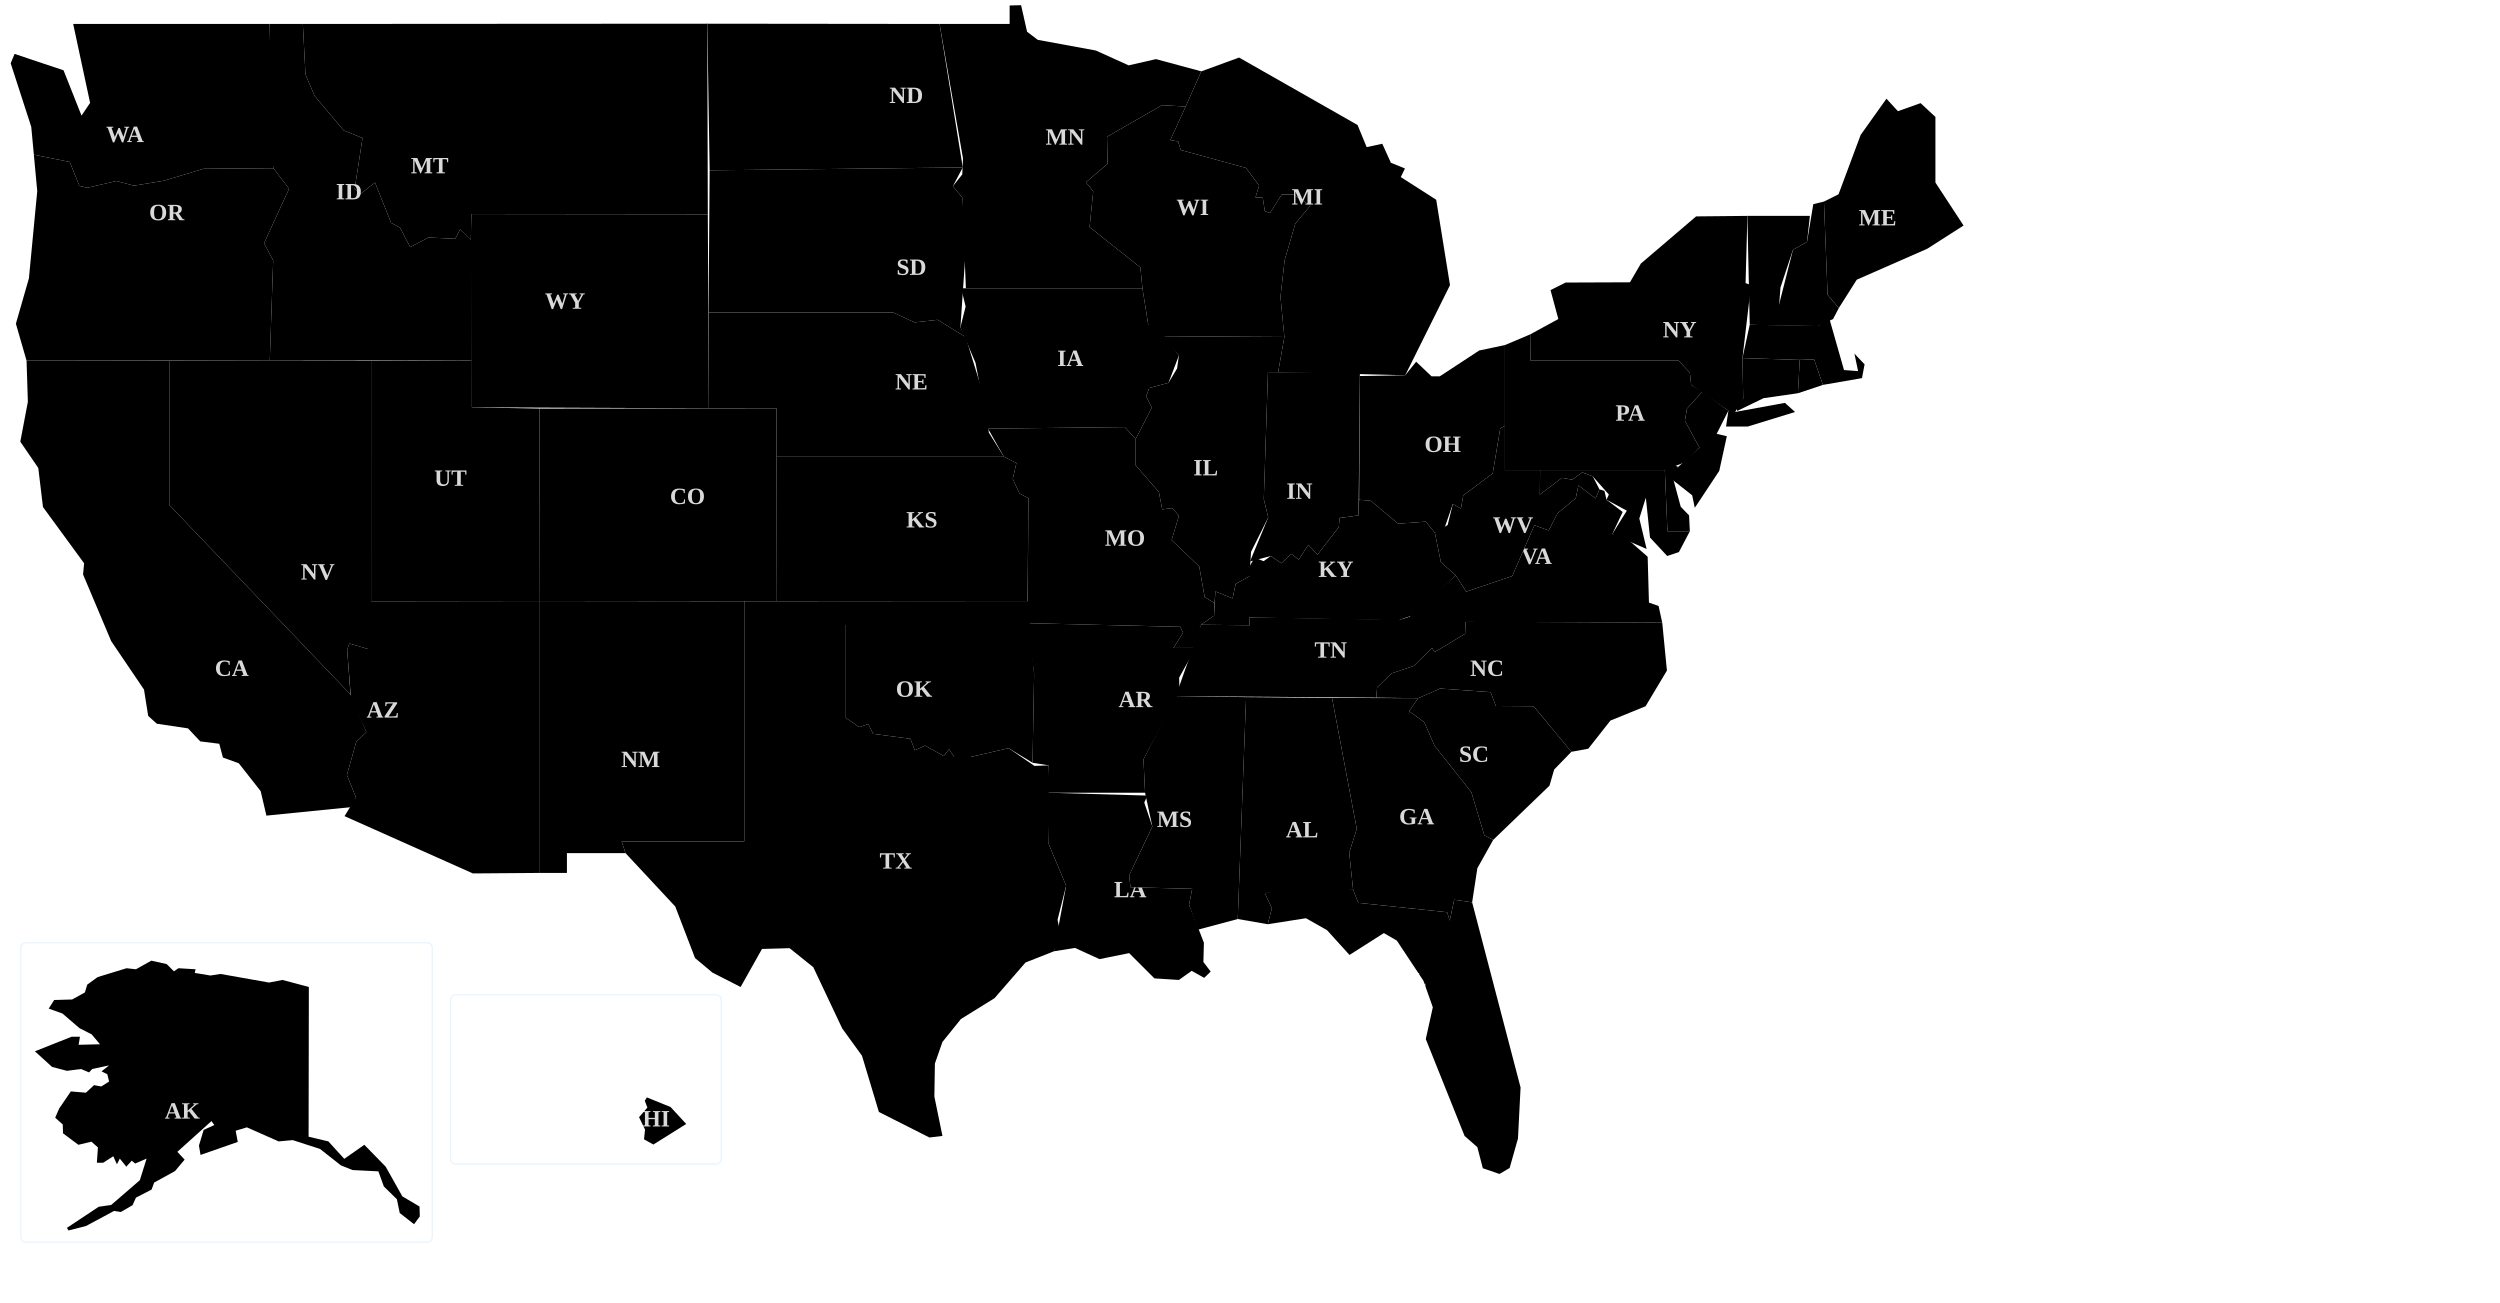
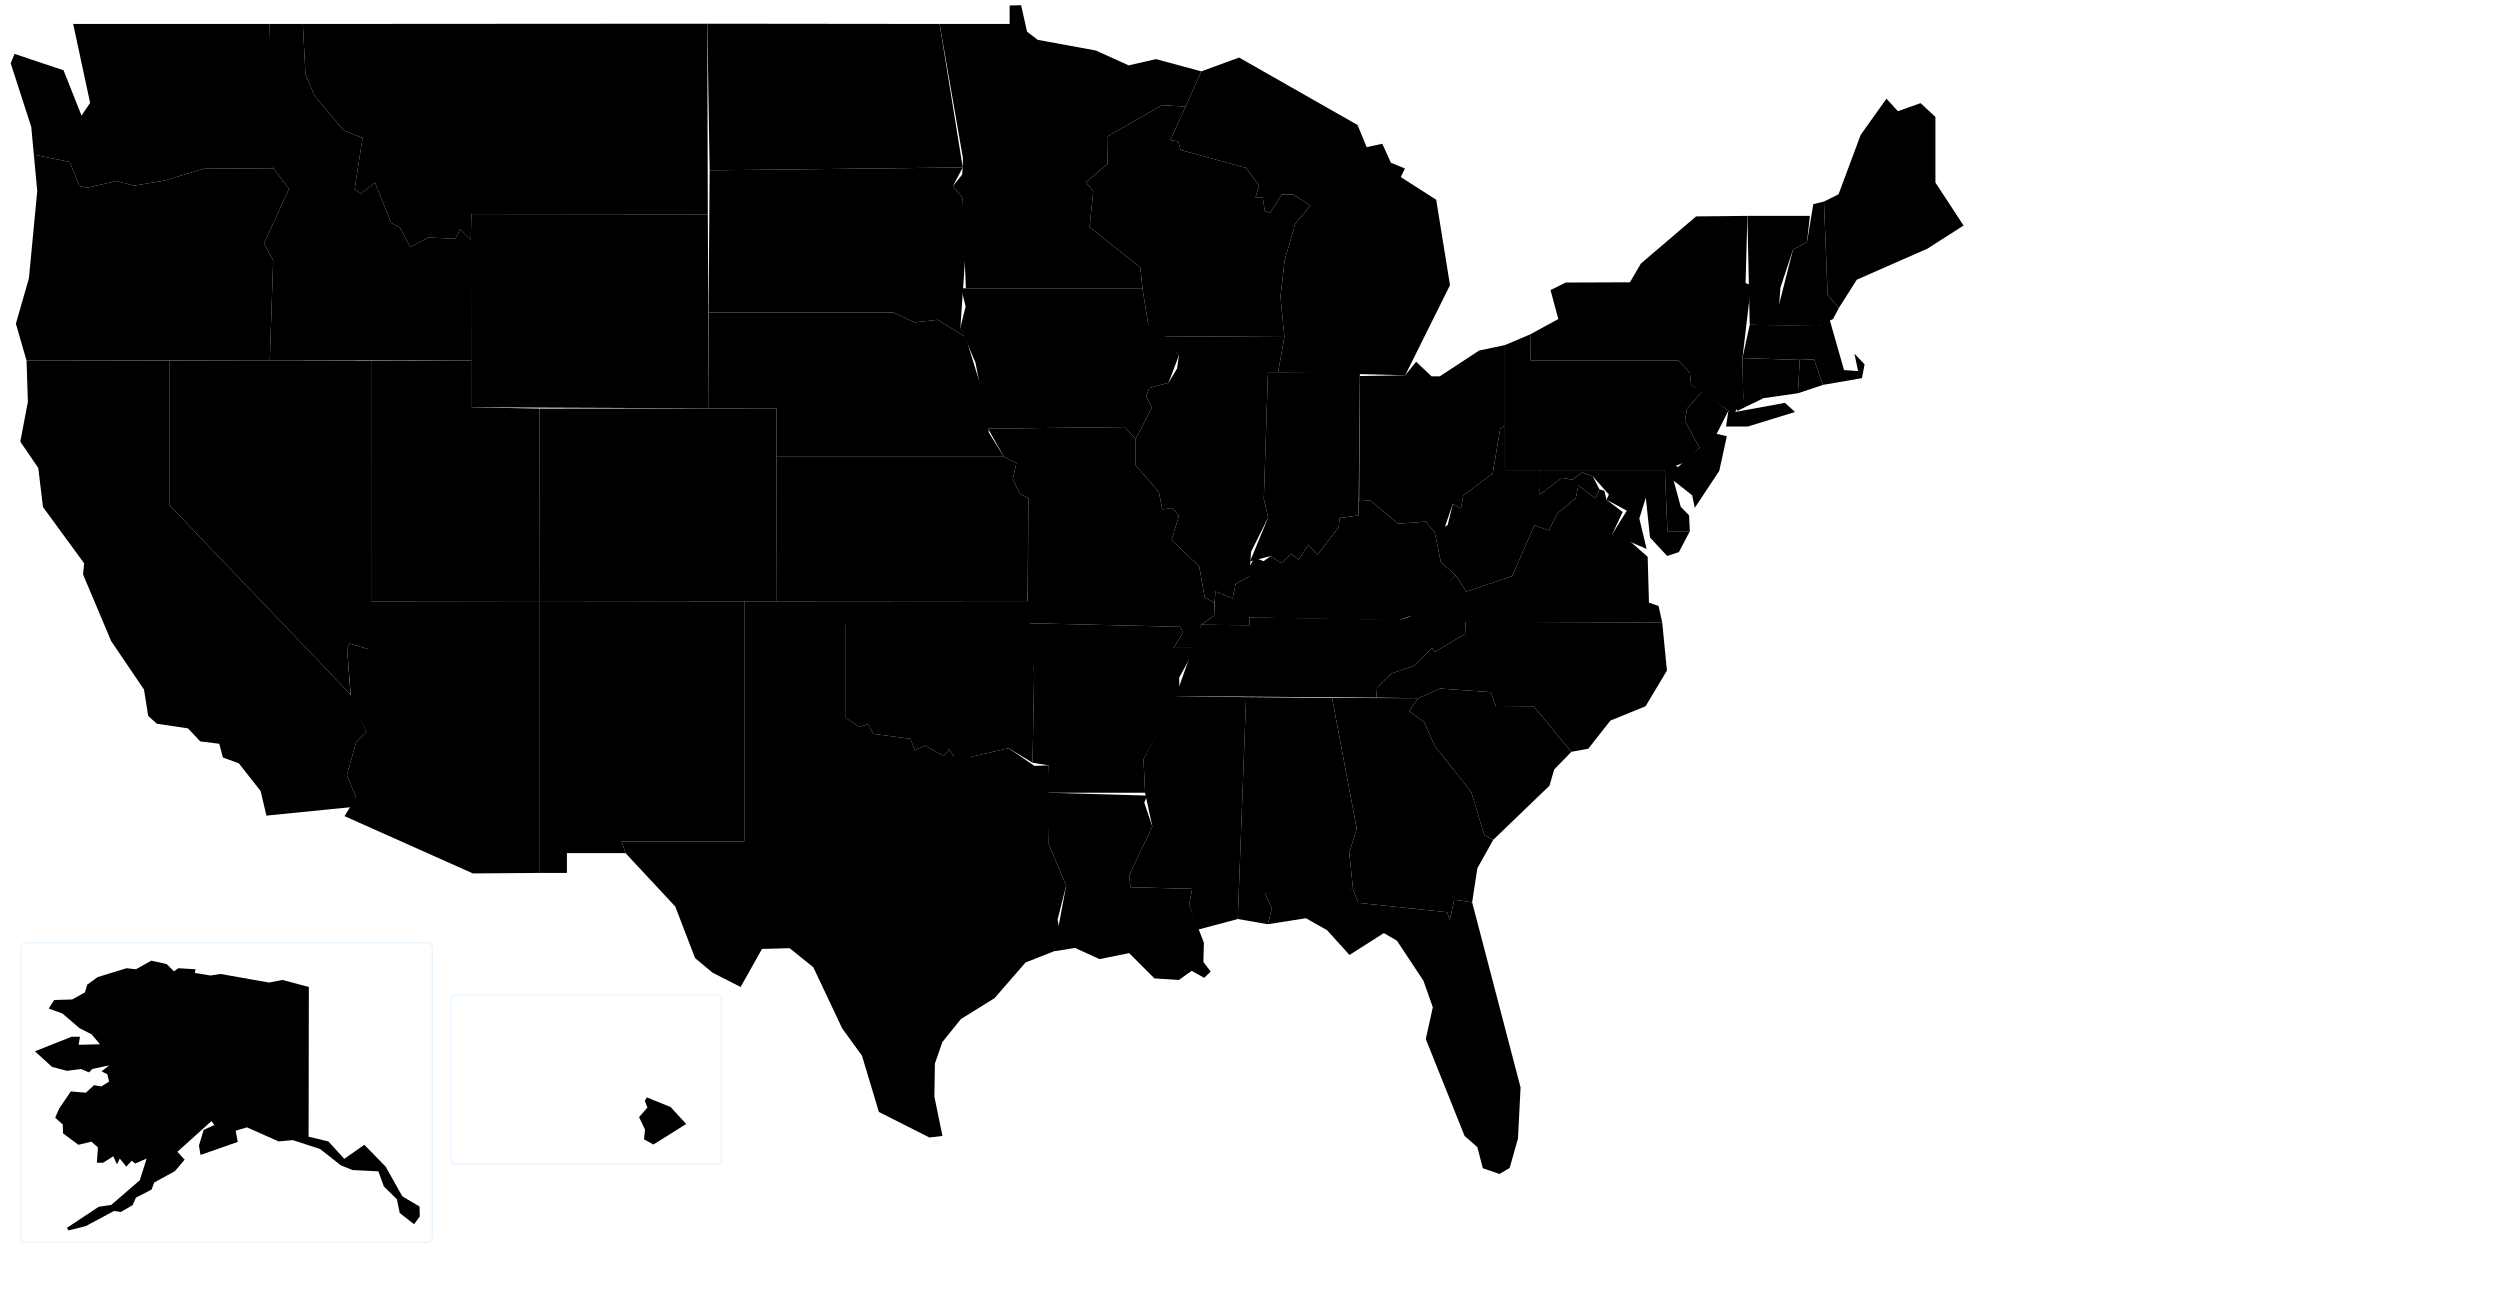
<svg xmlns="http://www.w3.org/2000/svg" viewBox="0 0 960 500" id="kmap">
-   <defs>
-     <style>
- .st-lbl{font-size:9px;font-family:inherit;text-anchor:middle;dominant-baseline:middle;
-   fill:rgba(255,255,255,0.85);pointer-events:none;font-weight:700;}
- </style>
-   </defs>
-   <text font-size="7" fill="rgba(255,255,255,0.5)" x="870" y="165">RI</text>
-   <text font-size="7" fill="rgba(255,255,255,0.5)" x="870" y="178">CT</text>
-   <text font-size="7" fill="rgba(255,255,255,0.5)" x="870" y="191">NJ</text>
-   <text font-size="7" fill="rgba(255,255,255,0.5)" x="870" y="204">DE</text>
-   <text font-size="7" fill="rgba(255,255,255,0.5)" x="870" y="217">MD</text>
-   <text font-size="7" fill="rgba(255,255,255,0.5)" x="870" y="230">MA</text>
-   <text font-size="7" fill="rgba(255,255,255,0.5)" x="870" y="243">NH</text>
-   <text font-size="7" fill="rgba(255,255,255,0.5)" x="870" y="256">VT</text>
  <rect x="8" y="362" width="158" height="115" fill="none" stroke="rgba(96,180,255,0.15)" stroke-width="0.5" rx="2" />
-   <text font-size="7" fill="rgba(255,255,255,0.4)" x="12" y="376">AK</text>
  <rect x="173" y="382" width="104" height="65" fill="none" stroke="rgba(96,180,255,0.15)" stroke-width="0.5" rx="2" />
-   <text font-size="7" fill="rgba(255,255,255,0.4)" x="177" y="393">HI</text>
  <g id="regions">
    <path id="rMN" data-id="MN" data-ko="미네소타" data-en="Minnesota" data-grp="US" d="M455.3,40.9L446.2,40.4L425.1,52.5L425.3,62.9L417.0,70.0L419.8,73.5L418.4,87.2L437.9,102.7L438.7,110.7L370.9,110.7L369.5,75.8L365.9,71.5L369.5,67.0L369.8,60.9L360.8,9.2L387.7,9.2L387.7,2.1L392.1,2.0L394.4,12.2L398.5,15.3L420.8,19.4L433.4,25.1L443.9,22.7L461.3,27.4L455.3,40.9Z" />
-     <text class="st-lbl" x="409" y="53">MN</text>
    <path id="rMT" data-id="MT" data-ko="몬태나" data-en="Montana" data-grp="US" d="M116.3,9.2L271.6,9.1L271.8,82.3L181.0,82.2L180.8,92.2L176.7,88.1L174.8,91.7L164.5,91.2L157.5,94.9L153.6,87.4L150.2,85.6L144.0,70.1L138.5,74.4L136.2,72.6L139.2,53.0L132.0,50.1L120.8,36.8L117.3,28.6L116.3,9.2Z" />
-     <text class="st-lbl" x="165" y="64">MT</text>
    <path id="rND" data-id="ND" data-ko="노스다코타" data-en="North Dakota" data-grp="US" d="M360.8,9.2L369.7,64.3L272.5,65.4L271.6,9.1L360.8,9.2Z" />
-     <text class="st-lbl" x="348" y="37">ND</text>
    <path id="rHI" data-id="HI" data-ko="하와이" data-en="Hawaii" data-grp="US" d="M247.3,437.5L247.7,433.8L245.4,429.0L248.6,425.3L247.6,422.7L248.4,421.4L257.5,425.1L263.5,431.6L250.9,439.5L247.3,437.5Z" />
-     <text class="st-lbl" x="252" y="430">HI</text>
    <path id="rID" data-id="ID" data-ko="아이다호" data-en="Idaho" data-grp="US" d="M116.3,9.2L117.3,28.6L120.8,36.8L132.0,50.1L139.2,53.0L136.2,72.6L138.5,74.4L144.0,70.1L150.2,85.6L153.6,87.4L157.5,94.9L164.5,91.2L174.8,91.7L176.7,88.1L181.2,92.5L181.2,138.4L103.6,138.5L104.9,100.0L101.4,93.4L111.0,72.5L105.0,64.6L104.0,58.5L103.5,9.2L116.3,9.2Z" />
-     <text class="st-lbl" x="134" y="74">ID</text>
    <path id="rWA" data-id="WA" data-ko="워싱턴" data-en="Washington" data-grp="US" d="M103.5,9.2L105.0,64.6L78.2,64.8L62.9,69.4L51.4,71.3L44.7,69.5L33.5,72.1L30.5,71.4L26.8,62.2L13.0,59.4L12.0,48.7L4.1,24.3L5.6,20.7L24.4,27.0L31.3,44.4L34.6,39.5L28.1,9.2L103.5,9.2Z" />
-     <text class="st-lbl" x="48" y="52">WA</text>
    <path id="rAZ" data-id="AZ" data-ko="애리조나" data-en="Arizona" data-grp="US" d="M207.3,230.8L207.3,335.2L181.6,335.4L132.3,313.4L136.7,306.2L133.2,297.6L136.8,284.9L140.7,281.1L134.8,268.4L133.3,249.4L134.2,247.1L141.2,249.2L142.5,230.9L207.3,230.8Z" />
-     <text class="st-lbl" x="147" y="273">AZ</text>
    <path id="rCA" data-id="CA" data-ko="캘리포니아" data-en="California" data-grp="US" d="M134.6,266.7L140.7,281.1L136.8,284.9L133.2,297.6L136.7,306.2L135.2,309.9L102.3,313.2L100.1,303.8L91.7,293.1L85.6,290.9L84.2,285.6L76.9,284.7L72.2,279.7L60.2,277.9L56.9,274.9L55.3,264.8L42.7,246.2L31.9,220.6L32.3,216.3L16.5,194.7L14.7,179.7L7.8,169.6L10.7,154.3L10.2,138.5L65.0,138.6L65.0,193.9L134.6,266.7Z" />
-     <text class="st-lbl" x="89" y="257">CA</text>
    <path id="rCO" data-id="CO" data-ko="콜로라도" data-en="Colorado" data-grp="US" d="M298.2,175.4L298.3,230.9L207.3,230.8L207.2,156.9L298.2,156.8L298.2,175.4Z" />
-     <text class="st-lbl" x="264" y="191">CO</text>
    <path id="rNV" data-id="NV" data-ko="네바다" data-en="Nevada" data-grp="US" d="M103.6,138.5L142.5,138.6L142.6,245.7L141.2,249.2L134.2,247.1L133.3,249.4L134.6,266.7L65.0,193.9L65.0,138.6L103.6,138.5Z" />
-     <text class="st-lbl" x="122" y="220">NV</text>
    <path id="rNM" data-id="NM" data-ko="뉴멕시코" data-en="New Mexico" data-grp="US" d="M207.3,335.2L207.3,230.8L285.8,230.9L285.8,323.1L238.7,323.1L240.2,327.6L217.7,327.6L217.7,335.2L207.3,335.2Z" />
-     <text class="st-lbl" x="246" y="292">NM</text>
    <path id="rOR" data-id="OR" data-ko="오리건" data-en="Oregon" data-grp="US" d="M105.0,64.6L111.0,72.5L101.4,93.4L104.9,100.0L103.6,138.5L10.2,138.5L6.1,124.3L11.1,106.9L14.3,73.4L13.0,59.4L26.8,62.2L30.5,71.4L33.5,72.1L44.7,69.5L51.4,71.3L62.9,69.4L78.2,64.8L105.0,64.6Z" />
-     <text class="st-lbl" x="64" y="82">OR</text>
    <path id="rUT" data-id="UT" data-ko="유타" data-en="Utah" data-grp="US" d="M142.5,138.6L181.2,138.4L181.2,156.4L207.2,156.9L207.3,230.8L142.5,230.9L142.5,138.6Z" />
-     <text class="st-lbl" x="173" y="184">UT</text>
    <path id="rWY" data-id="WY" data-ko="와이오밍" data-en="Wyoming" data-grp="US" d="M180.8,92.2L181.0,82.2L271.8,82.3L272.2,156.8L181.2,156.4L180.8,92.2Z" />
-     <text class="st-lbl" x="217" y="116">WY</text>
    <path id="rAR" data-id="AR" data-ko="아칸소" data-en="Arkansas" data-grp="US" d="M459.1,248.8L452.8,260.2L452.9,265.6L439.1,291.6L439.7,304.4L402.0,304.4L402.7,293.9L396.5,292.9L397.1,258.8L394.6,239.3L453.2,240.7L454.3,243.0L450.6,248.8L459.1,248.8Z" />
-     <text class="st-lbl" x="436" y="269">AR</text>
    <path id="rIA" data-id="IA" data-ko="아이오와" data-en="Iowa" data-grp="US" d="M370.9,110.7L438.7,110.7L440.9,124.5L445.1,126.3L452.7,136.5L448.7,147.0L441.3,149.0L440.1,152.2L442.3,156.5L436.1,168.6L431.9,164.0L379.4,164.6L374.6,139.3L368.8,125.7L370.8,117.7L369.1,110.7L370.9,110.7Z" />
-     <text class="st-lbl" x="411" y="138">IA</text>
    <path id="rKS" data-id="KS" data-ko="캔자스" data-en="Kansas" data-grp="US" d="M298.3,230.9L298.2,175.4L385.5,175.4L390.3,177.8L388.9,183.9L391.5,189.5L394.9,191.3L394.6,230.8L298.3,230.9Z" />
-     <text class="st-lbl" x="354" y="200">KS</text>
    <path id="rMO" data-id="MO" data-ko="미주리" data-en="Missouri" data-grp="US" d="M459.1,248.8L450.6,248.8L454.3,243.0L453.2,240.7L394.6,239.3L394.9,191.3L391.5,189.5L388.9,183.9L390.3,177.8L385.5,175.4L379.4,164.6L431.9,164.0L436.1,168.6L436.1,178.7L445.0,188.9L446.3,195.6L450.2,195.1L452.7,198.1L449.9,207.4L460.5,217.5L462.6,229.3L466.4,231.6L466.2,236.4L461.2,239.9L459.1,248.8Z" />
-     <text class="st-lbl" x="432" y="207">MO</text>
    <path id="rNE" data-id="NE" data-ko="네브래스카" data-en="Nebraska" data-grp="US" d="M298.2,175.4L298.2,156.8L272.2,156.8L272.1,120.0L343.0,120.0L351.2,123.8L360.0,122.8L370.8,129.4L378.6,154.8L379.7,166.1L385.5,175.4L298.2,175.4Z" />
-     <text class="st-lbl" x="350" y="147">NE</text>
    <path id="rOK" data-id="OK" data-ko="오클라호마" data-en="Oklahoma" data-grp="US" d="M285.8,230.9L394.7,230.8L397.1,258.8L396.5,292.9L387.3,287.3L372.6,290.7L366.4,290.7L364.4,287.7L362.4,290.3L355.2,286.3L351.3,288.1L349.6,283.7L335.3,281.8L333.4,278.0L330.0,279.2L324.8,275.7L324.8,240.0L285.8,240.0L285.8,230.9Z" />
-     <text class="st-lbl" x="351" y="265">OK</text>
    <path id="rSD" data-id="SD" data-ko="사우스다코타" data-en="South Dakota" data-grp="US" d="M369.7,64.3L365.9,71.5L369.5,75.8L371.0,93.5L368.8,125.7L370.8,129.4L360.0,122.8L351.2,123.8L343.0,120.0L272.1,120.0L272.5,65.4L369.7,64.3Z" />
-     <text class="st-lbl" x="350" y="103">SD</text>
    <path id="rLA" data-id="LA" data-ko="루이지애나" data-en="Louisiana" data-grp="US" d="M402.0,304.4L440.6,305.5L439.4,308.2L442.5,317.4L433.6,336.1L434.1,340.7L457.8,341.3L456.6,347.4L462.3,362.0L462.1,369.4L464.9,373.1L462.4,375.5L457.6,372.8L452.7,376.3L443.3,375.7L433.6,366.0L422.2,368.3L412.8,364.0L404.7,365.3L409.4,340.1L402.7,324.1L402.0,304.4Z" />
-     <text class="st-lbl" x="434" y="342">LA</text>
    <path id="rTX" data-id="TX" data-ko="텍사스" data-en="Texas" data-grp="US" d="M240.2,327.6L238.7,323.1L285.8,323.1L285.8,240.0L324.8,240.0L324.8,275.7L330.0,279.2L333.4,278.0L335.3,281.8L349.6,283.7L351.3,288.1L355.2,286.3L362.4,290.3L364.4,287.7L366.4,290.7L372.6,290.7L387.3,287.3L397.2,294.1L402.7,293.9L402.7,324.1L409.4,340.1L406.1,353.2L407.1,358.1L404.7,365.3L393.8,369.6L381.9,383.3L369.0,391.3L361.9,400.1L359.0,408.4L358.8,421.1L361.9,436.2L356.9,436.8L337.5,427.0L331.0,405.4L323.4,394.9L312.3,371.4L303.2,364.1L292.6,364.4L284.4,379.0L273.6,373.5L266.9,367.9L259.3,348.1L240.2,327.6Z" />
-     <text class="st-lbl" x="344" y="331">TX</text>
    <path id="rCT" data-id="CT" data-ko="코네티컷" data-en="Connecticut" data-grp="US" d="M669.1,137.5L691.1,138.2L690.4,151.0L677.2,152.9L667.1,157.8L666.6,154.9L669.4,153.1L669.1,137.5Z" />
    <path id="rMA" data-id="MA" data-ko="매사추세츠" data-en="Massachusetts" data-grp="US" d="M691.1,138.2L669.1,137.5L671.9,124.7L698.3,125.2L702.4,122.1L708.1,142.1L713.5,142.5L712.1,135.8L716.0,139.9L715.0,145.2L700.0,147.8L696.6,138.0L691.1,138.2Z" />
    <path id="rNH" data-id="NH" data-ko="뉴햄프셔" data-en="New Hampshire" data-grp="US" d="M703.9,122.5L698.3,125.2L682.6,125.0L681.6,123.1L688.5,95.9L693.9,92.9L696.3,78.4L700.4,77.4L701.8,113.2L706.1,118.3L703.9,122.5Z" />
    <path id="rRI" data-id="RI" data-ko="로드아일랜드" data-en="Rhode Island" data-grp="US" d="M690.4,151.0L691.1,138.2L696.6,138.0L700.0,147.8L690.4,151.0Z" />
    <path id="rVT" data-id="VT" data-ko="버몬트" data-en="Vermont" data-grp="US" d="M682.6,125.0L671.9,124.7L671.0,82.9L695.0,82.9L693.9,92.9L688.5,95.9L683.7,110.4L682.6,125.0Z" />
    <path id="rAL" data-id="AL" data-ko="앨라배마" data-en="Alabama" data-grp="US" d="M478.5,267.7L511.5,268.0L521.0,318.3L518.1,327.4L519.6,341.7L485.7,342.9L488.4,348.8L486.8,354.9L475.3,352.9L478.5,267.7Z" />
-     <text class="st-lbl" x="500" y="319">AL</text>
    <path id="rFL" data-id="FL" data-ko="플로리다" data-en="Florida" data-grp="US" d="M486.8,354.9L488.4,348.8L485.7,342.9L493.1,341.8L519.6,341.7L521.6,346.7L555.7,350.3L556.7,353.5L558.4,345.5L565.3,346.5L583.9,417.6L582.9,437.2L579.7,448.5L575.8,450.8L569.4,448.6L567.3,440.5L562.4,436.2L547.5,399.0L550.2,386.8L546.6,376.6L536.4,361.2L531.4,358.3L518.2,366.7L509.6,357.2L501.5,352.6L486.8,354.9Z" />
-     <text class="st-lbl" x="542" y="377">FL</text>
    <path id="rGA" data-id="GA" data-ko="조지아" data-en="Georgia" data-grp="US" d="M519.6,341.7L518.1,327.4L521.0,318.3L511.5,268.0L544.6,268.1L541.1,273.1L546.9,277.3L550.9,286.4L565.0,304.2L570.0,320.8L573.4,322.5L567.3,333.4L565.3,346.5L558.4,345.5L556.7,353.5L555.7,350.3L521.6,346.7L519.6,341.7Z" />
-     <text class="st-lbl" x="544" y="314">GA</text>
    <path id="rMS" data-id="MS" data-ko="미시시피" data-en="Mississippi" data-grp="US" d="M439.7,304.4L439.1,291.6L451.5,267.3L478.5,267.7L475.3,352.9L460.0,357.0L456.6,347.4L457.8,341.3L434.1,340.7L433.6,336.1L442.5,317.4L439.7,304.4Z" />
-     <text class="st-lbl" x="451" y="315">MS</text>
    <path id="rSC" data-id="SC" data-ko="사우스캐롤라이나" data-en="South Carolina" data-grp="US" d="M573.4,322.5L570.0,320.8L565.0,304.2L550.9,286.4L546.9,277.3L541.1,273.1L544.6,268.1L553.0,264.4L572.4,265.8L574.4,271.1L588.9,271.2L603.4,288.7L596.8,295.5L595.0,301.7L573.4,322.5Z" />
-     <text class="st-lbl" x="566" y="290">SC</text>
    <path id="rIL" data-id="IL" data-ko="일리노이" data-en="Illinois" data-grp="US" d="M436.1,168.6L442.3,156.5L440.1,152.2L441.3,149.0L448.7,147.0L452.0,141.5L452.7,136.5L446.4,129.1L493.2,129.4L490.8,142.9L486.9,142.9L485.3,191.7L487.0,198.7L480.4,211.9L479.8,221.3L474.5,224.2L473.3,229.8L466.7,227.1L466.4,231.6L462.6,229.3L460.5,217.5L449.9,207.4L452.7,198.1L450.2,195.1L446.3,195.6L445.0,188.9L436.1,178.7L436.1,168.6Z" />
-     <text class="st-lbl" x="463" y="180">IL</text>
    <path id="rIN" data-id="IN" data-ko="인디애나" data-en="Indiana" data-grp="US" d="M480.0,215.6L487.0,198.7L485.3,191.7L486.9,142.9L522.2,143.0L521.7,197.9L514.4,198.9L514.1,202.4L505.9,213.0L502.4,209.2L498.7,214.9L495.9,212.7L492.0,216.3L488.0,213.5L480.0,215.6Z" />
-     <text class="st-lbl" x="499" y="189">IN</text>
    <path id="rKY" data-id="KY" data-ko="켄터키" data-en="Kentucky" data-grp="US" d="M461.2,239.9L466.2,236.4L466.7,227.1L473.3,229.8L474.5,224.2L479.8,221.3L478.6,219.6L481.8,214.1L485.2,215.5L488.0,213.5L492.0,216.3L495.9,212.7L498.7,214.9L502.4,209.2L505.9,213.0L514.1,202.4L514.4,198.9L521.7,197.9L521.9,191.9L526.4,192.3L536.9,201.1L547.5,200.3L551.0,204.6L553.3,215.9L559.0,220.9L543.3,236.0L536.9,238.2L479.7,237.1L479.8,240.1L461.2,239.9Z" />
-     <text class="st-lbl" x="513" y="219">KY</text>
    <path id="rNC" data-id="NC" data-ko="노스캐롤라이나" data-en="North Carolina" data-grp="US" d="M544.6,268.1L528.5,267.9L528.8,264.0L534.3,258.6L542.9,255.7L549.9,248.8L550.9,250.4L562.6,243.4L562.8,238.4L557.7,238.7L638.3,239.1L640.1,257.5L631.9,271.2L618.4,276.7L609.9,287.5L603.4,288.7L588.9,271.2L574.4,271.1L572.4,265.8L553.0,264.4L544.6,268.1Z" />
-     <text class="st-lbl" x="571" y="257">NC</text>
    <path id="rOH" data-id="OH" data-ko="오하이오" data-en="Ohio" data-grp="US" d="M521.9,191.9L522.2,144.4L539.6,144.1L543.8,138.9L549.7,144.5L552.9,144.5L568.0,134.6L577.9,132.5L577.9,163.5L576.1,164.5L573.2,181.8L561.9,190.2L561.0,195.3L557.9,193.5L554.2,204.2L551.0,204.6L547.5,200.3L536.9,201.1L526.4,192.3L521.9,191.9Z" />
-     <text class="st-lbl" x="554" y="171">OH</text>
    <path id="rTN" data-id="TN" data-ko="테네시" data-en="Tennessee" data-grp="US" d="M451.5,267.3L461.2,239.9L479.8,240.1L479.7,237.1L482.3,237.1L562.8,238.4L562.6,243.4L550.9,250.4L549.9,248.8L542.9,255.7L534.3,258.6L528.8,264.0L528.5,267.9L451.5,267.3Z" />
-     <text class="st-lbl" x="511" y="250">TN</text>
    <path id="rVA" data-id="VA" data-ko="버지니아" data-en="Virginia" data-grp="US" d="M541.3,236.8L559.0,220.9L563.0,227.2L580.7,221.2L589.2,201.7L594.7,203.7L598.1,197.1L605.1,191.3L606.1,186.4L612.7,191.4L614.2,187.9L616.1,188.5L616.9,191.9L623.1,196.6L619.1,205.1L623.0,205.3L632.7,213.8L633.2,231.4L636.9,232.7L638.3,239.1L556.2,238.8L536.9,238.2L541.3,236.8Z" />
-     <text class="st-lbl" x="590" y="214">VA</text>
    <path id="rWI" data-id="WI" data-ko="위스콘신" data-en="Wisconsin" data-grp="US" d="M438.7,110.7L437.9,102.7L418.4,87.2L419.8,73.5L417.0,70.0L425.3,62.9L425.1,52.5L446.2,40.4L455.3,40.9L449.4,53.8L452.4,54.3L453.4,57.6L478.5,64.5L483.5,71.3L482.1,75.8L484.9,75.9L485.7,81.1L487.7,81.8L492.2,74.7L496.6,74.7L503.2,78.9L497.4,85.9L493.3,99.9L491.7,114.0L493.2,129.4L446.4,129.1L440.9,124.5L438.7,110.7Z" />
-     <text class="st-lbl" x="458" y="80">WI</text>
    <path id="rWV" data-id="WV" data-ko="웨스트버지니아" data-en="West Virginia" data-grp="US" d="M559.0,220.9L553.3,215.9L551.0,204.6L555.9,201.6L557.9,193.5L561.0,195.3L561.9,190.2L573.2,181.8L576.1,164.5L577.9,163.5L577.9,180.5L591.4,180.5L591.3,189.9L599.8,183.5L603.7,184.2L607.6,181.4L611.6,182.9L614.2,187.9L612.7,191.4L606.1,186.4L605.1,191.3L598.1,197.1L594.7,203.7L589.2,201.7L580.7,221.2L563.0,227.2L559.0,220.9Z" />
-     <text class="st-lbl" x="581" y="202">WV</text>
    <path id="rDE" data-id="DE" data-ko="델라웨어" data-en="Delaware" data-grp="US" d="M648.9,204.0L640.3,204.0L639.3,180.5L641.5,178.2L644.3,179.2L642.7,184.6L645.4,194.6L648.6,197.9L648.9,204.0Z" />
    <path id="rMD" data-id="MD" data-ko="메릴랜드" data-en="Maryland" data-grp="US" d="M644.7,212.0L640.2,213.5L633.6,206.4L632.0,191.1L629.5,199.1L632.3,210.8L619.1,205.1L624.7,196.1L616.9,191.9L617.8,189.9L611.6,182.9L607.6,181.4L603.7,184.2L599.8,183.5L591.3,189.9L591.4,180.5L639.3,180.5L640.3,204.0L648.9,204.0L644.7,212.0Z" />
    <path id="rNJ" data-id="NJ" data-ko="뉴저지" data-en="New Jersey" data-grp="US" d="M642.7,184.6L642.4,181.1L652.6,171.9L647.0,161.6L647.8,156.9L653.7,150.4L663.7,157.7L659.2,166.6L663.1,167.5L660.2,180.8L650.8,195.0L649.8,190.2L642.7,184.6Z" />
    <path id="rNY" data-id="NY" data-ko="뉴욕" data-en="New York" data-grp="US" d="M669.1,137.5L669.4,153.1L666.3,158.2L685.4,154.7L689.3,158.2L671.1,163.8L662.8,163.8L663.7,157.7L649.4,147.8L648.9,143.1L644.6,138.5L587.7,138.5L587.6,128.4L598.4,122.5L595.4,111.4L601.2,108.5L625.9,108.4L630.1,101.2L651.3,83.1L671.0,82.9L670.3,108.7L672.4,109.5L669.1,137.5Z" />
-     <text class="st-lbl" x="645" y="127">NY</text>
    <path id="rPA" data-id="PA" data-ko="펜실베이니아" data-en="Pennsylvania" data-grp="US" d="M577.9,163.5L577.9,132.5L587.6,128.4L587.7,138.5L644.6,138.5L648.9,143.1L649.4,147.8L653.7,150.4L647.8,156.9L647.0,161.6L652.6,171.9L647.0,177.5L639.3,180.5L577.9,180.5L577.9,163.5Z" />
-     <text class="st-lbl" x="626" y="159">PA</text>
    <path id="rME" data-id="ME" data-ko="메인" data-en="Maine" data-grp="US" d="M706.1,118.3L701.8,113.2L700.4,77.4L706.0,74.6L714.5,51.8L724.4,37.9L728.8,42.7L737.5,39.6L743.2,44.9L743.2,70.1L754.0,86.6L740.1,95.5L713.0,107.4L706.1,118.3Z" />
-     <text class="st-lbl" x="721" y="84">ME</text>
    <path id="rMI" data-id="MI" data-ko="미시건" data-en="Michigan" data-grp="US" d="M455.3,40.9L461.3,27.4L475.8,22.1L521.3,48.0L524.8,56.5L530.8,55.2L534.1,62.5L539.5,64.7L537.9,68.0L551.5,76.7L556.8,109.5L539.6,144.1L490.8,142.9L493.2,129.4L491.7,114.0L493.3,99.9L497.4,85.9L503.2,78.9L496.6,74.7L492.2,74.7L487.7,81.8L485.7,81.1L484.9,75.9L482.1,75.8L483.5,71.3L478.5,64.5L453.4,57.6L452.4,54.3L449.4,53.8L455.3,40.9Z" />
-     <text class="st-lbl" x="502" y="76">MI</text>
    <path id="rAK" data-id="AK" data-ko="알래스카" data-en="Alaska" data-grp="US" d="M118.6,379.0L118.5,436.5L126.1,438.3L132.2,445.0L139.9,439.6L148.1,448.0L154.5,459.4L161.1,463.3L161.2,467.1L159.0,470.1L153.5,465.8L152.4,460.5L147.4,455.6L145.3,449.8L135.4,449.3L130.9,447.5L122.9,441.2L112.4,437.8L107.0,438.3L94.8,432.9L90.5,434.2L91.3,438.5L77.0,443.5L76.4,439.9L78.2,433.9L82.3,432.0L81.2,430.5L68.1,442.3L70.9,445.3L67.2,449.7L59.2,454.1L58.2,456.8L52.2,459.9L50.9,462.8L46.4,465.4L43.8,465.0L33.0,470.8L26.3,472.5L25.7,471.5L37.9,463.4L42.7,462.7L53.7,453.2L56.3,444.9L51.9,446.8L50.6,445.7L48.5,448.0L46.0,444.9L44.9,447.1L43.5,444.0L39.6,446.5L37.2,446.5L37.6,440.6L35.1,438.4L30.1,439.6L24.2,435.2L24.1,431.8L21.2,429.2L22.7,425.7L27.2,419.1L33.0,419.6L36.1,416.7L38.9,417.2L41.9,415.3L41.2,412.5L39.0,411.4L41.9,409.1L35.4,410.5L34.2,411.8L31.1,410.5L25.7,411.2L20.0,409.7L13.4,403.7L27.5,398.1L30.7,398.1L30.2,401.2L38.4,401.0L35.2,397.2L30.5,394.8L24.0,389.2L18.7,387.3L20.8,384.0L27.7,383.8L32.6,381.1L33.5,378.1L37.5,375.2L48.6,371.8L52.2,372.2L58.1,368.9L64.0,370.2L66.8,373.0L68.5,371.8L75.1,372.2L74.8,373.6L80.8,374.6L84.7,374.0L103.3,377.3L108.5,376.3L118.6,379.0Z" />
-     <text class="st-lbl" x="70" y="427">AK</text>
  </g>
</svg>
